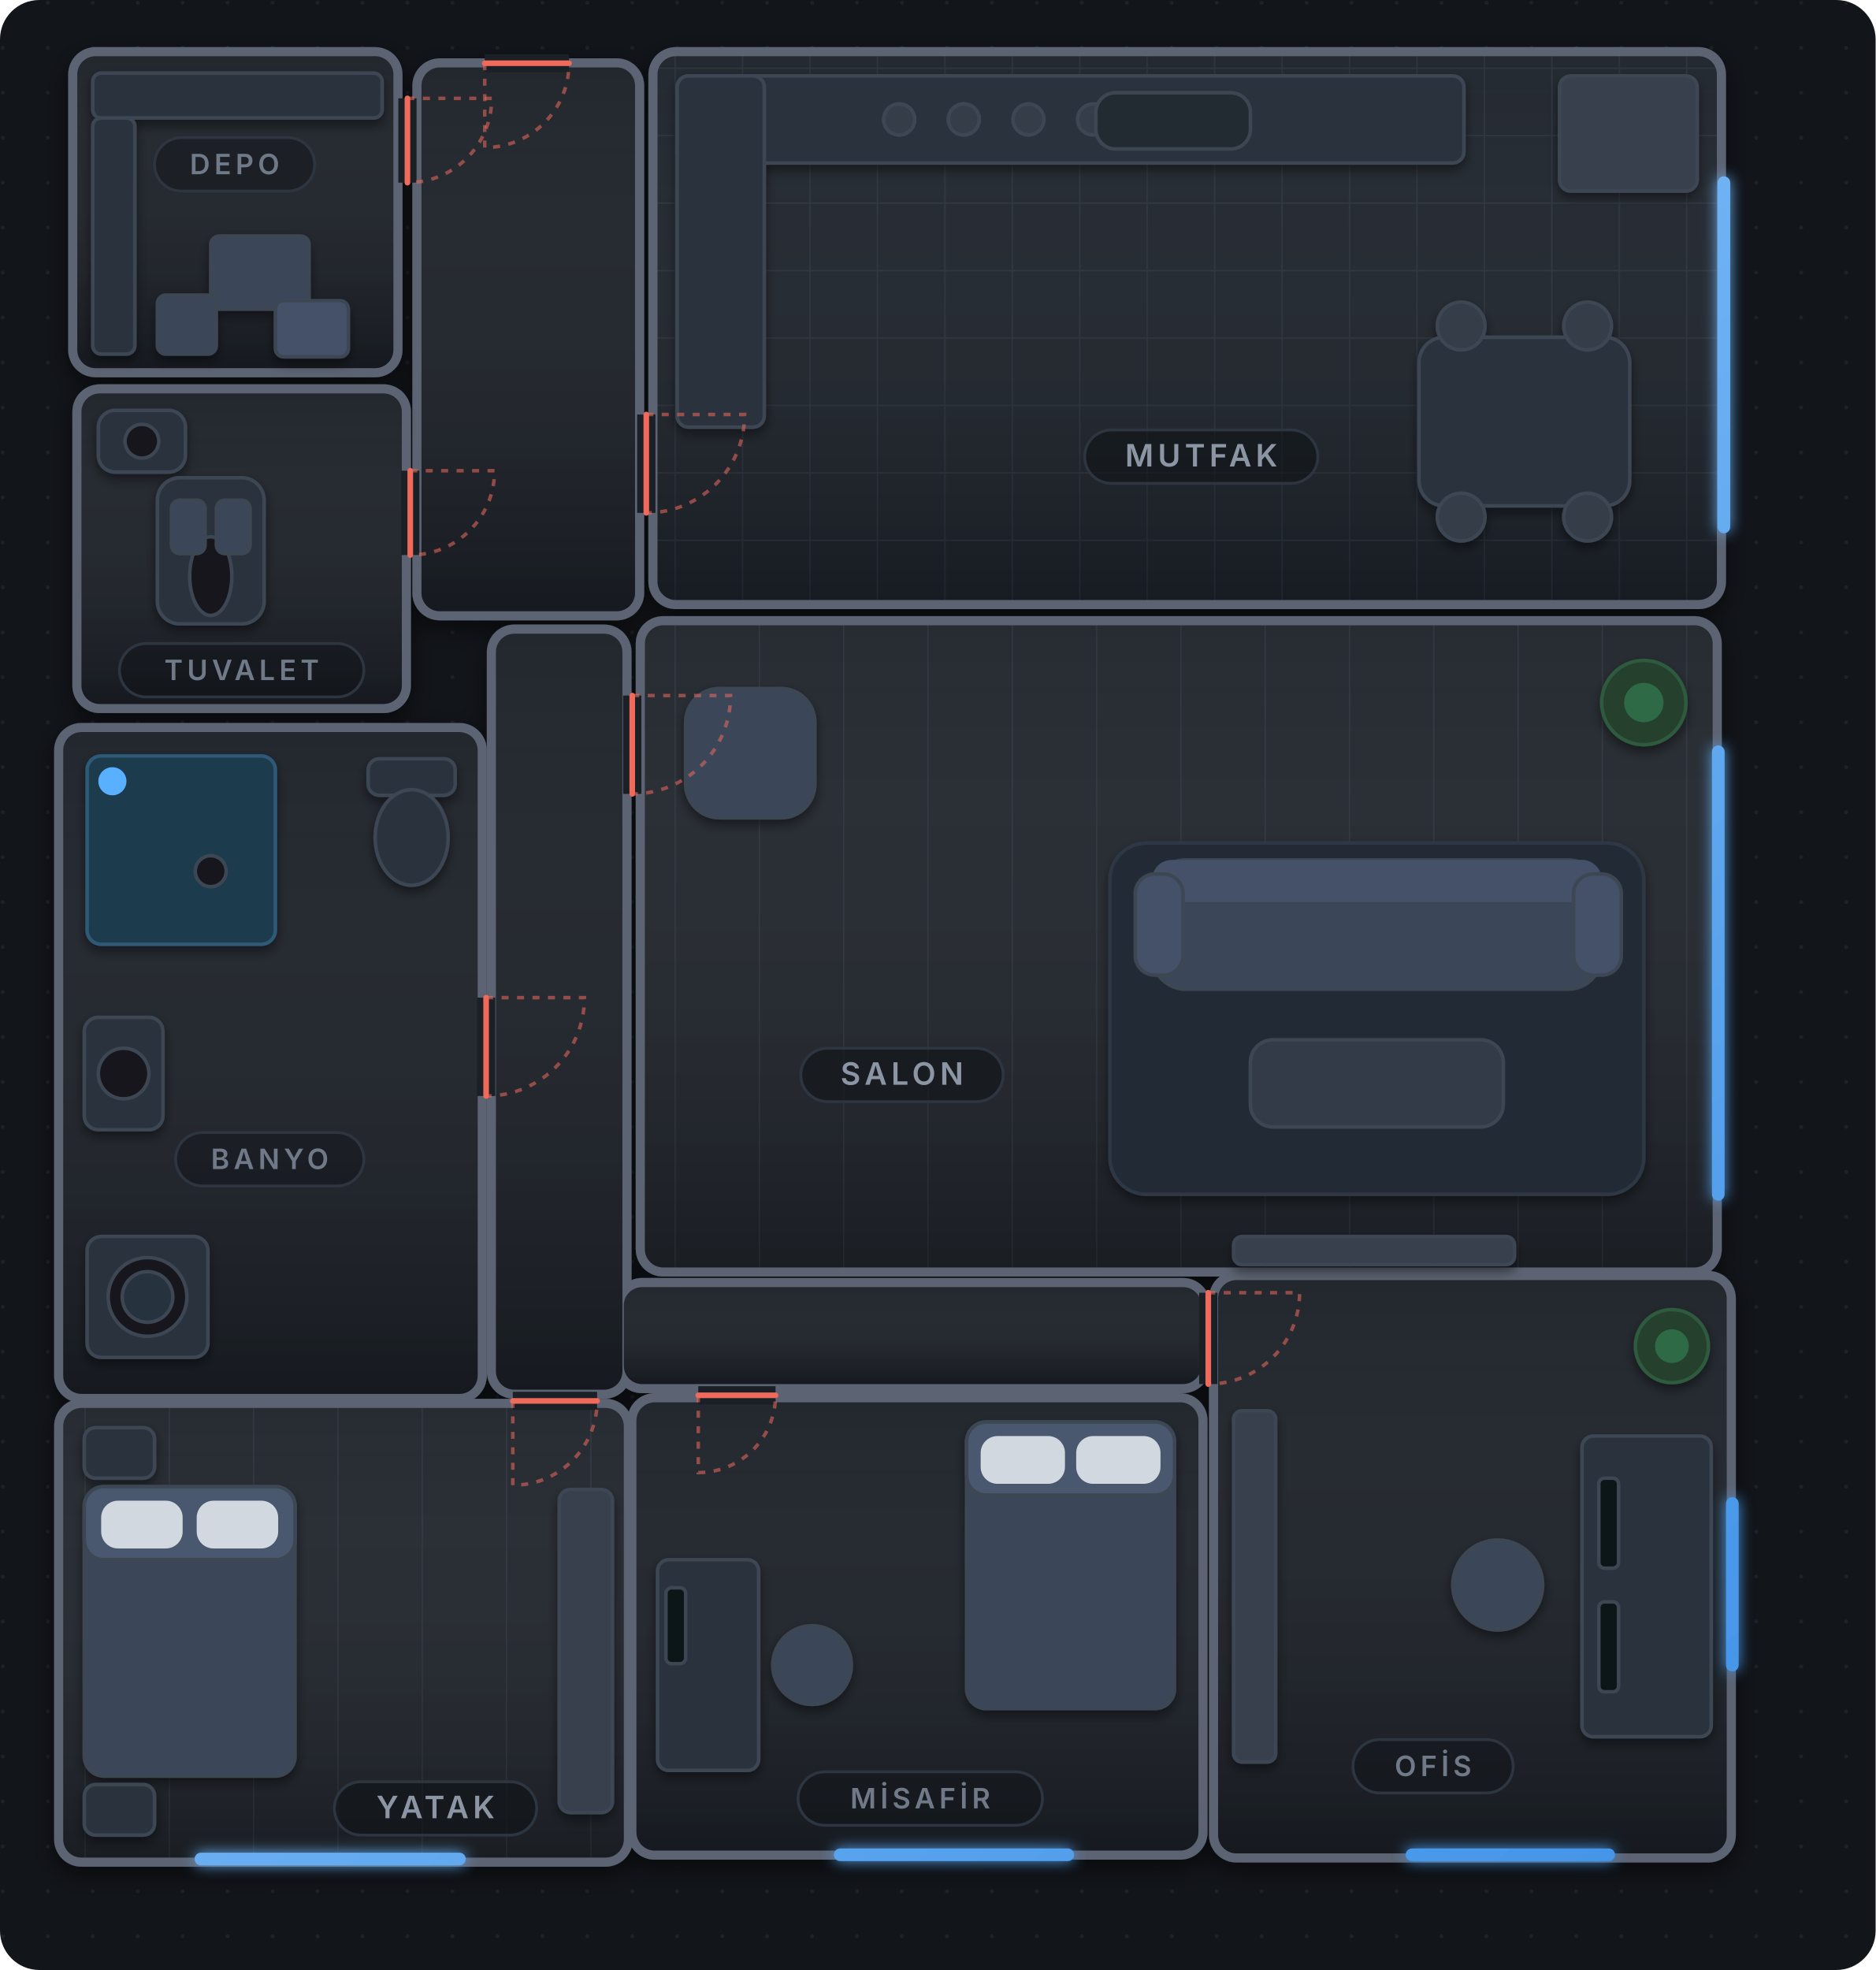
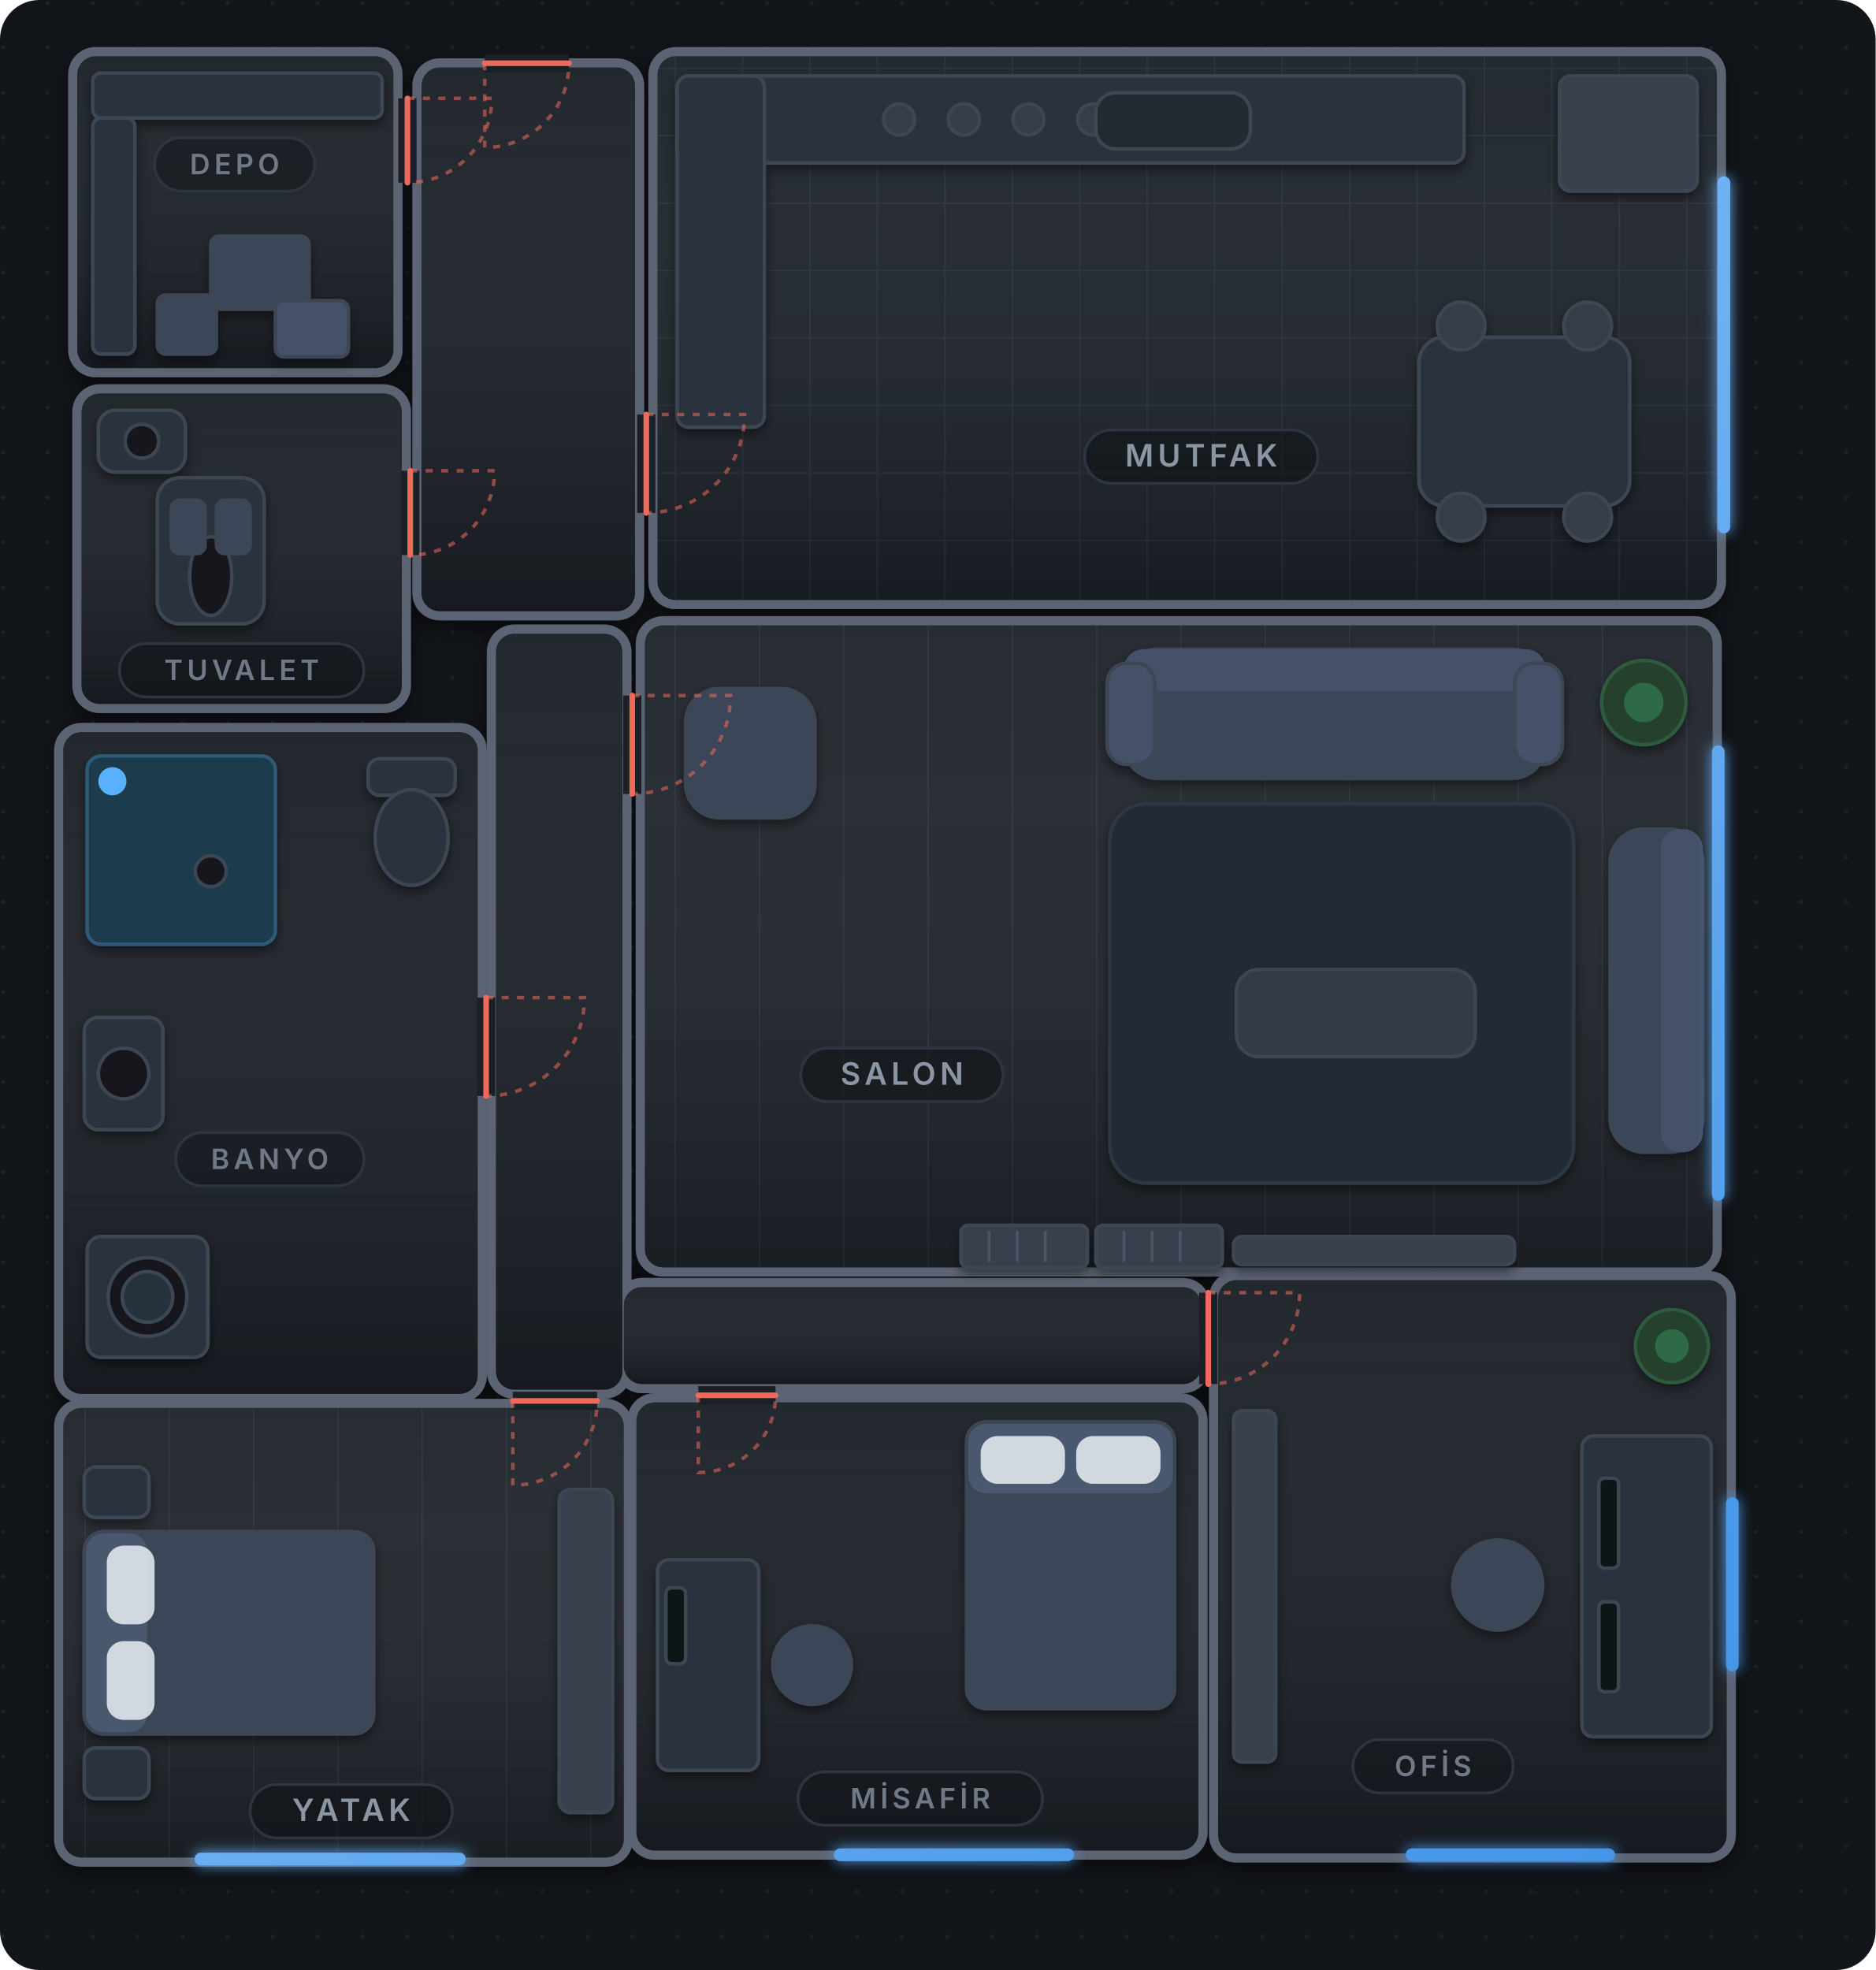
<svg xmlns="http://www.w3.org/2000/svg" viewBox="0 0 1335 1402" width="1335" height="1402">
  <defs>
    <pattern id="wood" width="60" height="1402" patternUnits="userSpaceOnUse">
      <rect width="60" height="1402" fill="#1f242b" />
      <line x1="0" y1="0" x2="0" y2="1402" stroke="#2a3038" stroke-width="2" />
    </pattern>
    <pattern id="tile" width="48" height="48" patternUnits="userSpaceOnUse">
      <rect width="48" height="48" fill="#1c222a" />
      <path d="M48 0H0V48" fill="none" stroke="#262d37" stroke-width="2" />
    </pattern>
    <pattern id="dots" width="32" height="32" patternUnits="userSpaceOnUse">
      <circle cx="2" cy="2" r="1.4" fill="#1d222a" />
    </pattern>
    <filter id="shadow" x="-5%" y="-5%" width="110%" height="110%">
      <feDropShadow dx="0" dy="6" stdDeviation="9" flood-color="#000" flood-opacity=".55" />
    </filter>
    <filter id="fshadow" x="-10%" y="-10%" width="120%" height="130%">
      <feDropShadow dx="0" dy="4" stdDeviation="4" flood-color="#000" flood-opacity=".45" />
    </filter>
    <filter id="wglow" filterUnits="userSpaceOnUse" x="0" y="0" width="1335" height="1402">
      <feGaussianBlur stdDeviation="5" result="b" />
      <feMerge>
        <feMergeNode in="b" />
        <feMergeNode in="SourceGraphic" />
      </feMerge>
    </filter>
    <linearGradient id="glass" gradientUnits="userSpaceOnUse" x1="0" y1="0" x2="1335" y2="1402">
      <stop offset="0" stop-color="#9fd3ff" />
      <stop offset="1" stop-color="#3b8fe6" />
    </linearGradient>
    <linearGradient id="vig" x1="0" y1="0" x2="0" y2="1">
      <stop offset="0" stop-color="#fff" stop-opacity=".035" />
      <stop offset="1" stop-color="#000" stop-opacity=".18" />
    </linearGradient>
  </defs>
  <rect width="1335" height="1402" rx="28" fill="#12151a" />
  <rect width="1335" height="1402" rx="28" fill="url(#dots)" />
  <g filter="url(#shadow)">
    <rect x="52" y="37" width="231" height="228" rx="16" fill="#1b2027" stroke="#5b6472" stroke-width="7" />
    <rect x="55" y="277" width="234" height="227" rx="16" fill="#1b2027" stroke="#5b6472" stroke-width="7" />
    <rect x="297" y="45" width="158" height="393" rx="16" fill="#1b2027" stroke="#5b6472" stroke-width="7" />
    <rect x="465" y="37" width="760" height="393" rx="16" fill="#1b2027" stroke="#5b6472" stroke-width="7" />
    <rect x="350" y="448" width="96" height="544" rx="16" fill="#1b2027" stroke="#5b6472" stroke-width="7" />
    <rect x="456" y="442" width="766" height="463" rx="16" fill="#1b2027" stroke="#5b6472" stroke-width="7" />
    <rect x="42" y="518" width="301" height="477" rx="16" fill="#1b2027" stroke="#5b6472" stroke-width="7" />
    <rect x="441" y="913" width="417" height="75" rx="16" fill="#1b2027" stroke="#5b6472" stroke-width="7" />
    <rect x="42" y="999" width="405" height="326" rx="16" fill="#1b2027" stroke="#5b6472" stroke-width="7" />
    <rect x="450" y="995" width="406" height="325" rx="16" fill="#1b2027" stroke="#5b6472" stroke-width="7" />
    <rect x="864" y="908" width="368" height="414" rx="16" fill="#1b2027" stroke="#5b6472" stroke-width="7" />
  </g>
  <rect x="55" y="40" width="225" height="222" rx="13" fill="#1b2027" />
  <rect x="55" y="40" width="225" height="222" rx="13" fill="url(#vig)" />
  <rect x="58" y="280" width="228" height="221" rx="13" fill="#1b2027" />
  <rect x="58" y="280" width="228" height="221" rx="13" fill="url(#vig)" />
  <rect x="300" y="48" width="152" height="387" rx="13" fill="#1b2027" />
  <rect x="300" y="48" width="152" height="387" rx="13" fill="url(#vig)" />
  <rect x="468" y="40" width="754" height="387" rx="13" fill="url(#tile)" />
  <rect x="468" y="40" width="754" height="387" rx="13" fill="url(#vig)" />
  <rect x="353" y="451" width="90" height="538" rx="13" fill="#1b2027" />
  <rect x="353" y="451" width="90" height="538" rx="13" fill="url(#vig)" />
  <rect x="459" y="445" width="760" height="457" rx="13" fill="url(#wood)" />
  <rect x="459" y="445" width="760" height="457" rx="13" fill="url(#vig)" />
  <rect x="45" y="521" width="295" height="471" rx="13" fill="#1b2027" />
  <rect x="45" y="521" width="295" height="471" rx="13" fill="url(#vig)" />
  <rect x="444" y="916" width="411" height="69" rx="13" fill="#1b2027" />
  <rect x="444" y="916" width="411" height="69" rx="13" fill="url(#vig)" />
  <rect x="45" y="1002" width="399" height="320" rx="13" fill="url(#wood)" />
  <rect x="45" y="1002" width="399" height="320" rx="13" fill="url(#vig)" />
  <rect x="453" y="998" width="400" height="319" rx="13" fill="#1b2027" />
  <rect x="453" y="998" width="400" height="319" rx="13" fill="url(#vig)" />
  <rect x="867" y="911" width="362" height="408" rx="13" fill="#1b2027" />
  <rect x="867" y="911" width="362" height="408" rx="13" fill="url(#vig)" />
  <g filter="url(#fshadow)">
    <rect x="482" y="54" width="560" height="62" rx="8" fill="#2c333d" stroke="#3d4653" stroke-width="2.5" />
    <rect x="482" y="54" width="62" height="250" rx="8" fill="#2c333d" stroke="#3d4653" stroke-width="2.5" />
    <circle cx="640" cy="85" r="11" fill="#353d49" stroke="#3d4653" stroke-width="2.5" />
    <circle cx="640" cy="85" r="11" fill="#353d49" stroke="#3d4653" stroke-width="2.5" />
    <circle cx="686" cy="85" r="11" fill="#353d49" stroke="#3d4653" stroke-width="2.5" />
    <circle cx="686" cy="85" r="11" fill="#353d49" stroke="#3d4653" stroke-width="2.5" />
    <circle cx="732" cy="85" r="11" fill="#353d49" stroke="#3d4653" stroke-width="2.5" />
    <circle cx="778" cy="85" r="11" fill="#353d49" stroke="#3d4653" stroke-width="2.5" />
    <rect x="780" y="66" width="110" height="40" rx="14" fill="#232a33" stroke="#3d4653" stroke-width="2.5" />
    <rect x="1110" y="54" width="98" height="82" rx="8" fill="#38414d" stroke="#3d4653" stroke-width="2.5" />
    <rect x="1010" y="240" width="150" height="120" rx="18" fill="#2c333d" stroke="#3d4653" stroke-width="2.5" />
    <circle cx="1040" cy="232" r="17" fill="#353d49" stroke="#3d4653" stroke-width="2.5" />
    <circle cx="1040" cy="368" r="17" fill="#353d49" stroke="#3d4653" stroke-width="2.5" />
    <circle cx="1130" cy="232" r="17" fill="#353d49" stroke="#3d4653" stroke-width="2.5" />
    <circle cx="1130" cy="368" r="17" fill="#353d49" stroke="#3d4653" stroke-width="2.5" />
-     <rect x="790" y="600" width="380" height="250" rx="26" fill="#242b35" stroke="#2f3744" stroke-width="2.5" filter="none" />
-     <rect x="820" y="612" width="320" height="92" rx="24" fill="#3a4658" stroke="#3d4653" stroke-width="2.5" />
-     <rect x="820" y="612" width="320" height="30" rx="14" fill="#445168" stroke="#3d4653" stroke-width="0" />
-     <rect x="808" y="622" width="34" height="72" rx="14" fill="#445168" stroke="#3d4653" stroke-width="2.5" />
-     <rect x="1120" y="622" width="34" height="72" rx="14" fill="#445168" stroke="#3d4653" stroke-width="2.5" />
-     <rect x="890" y="740" width="180" height="62" rx="16" fill="#323b47" stroke="#3d4653" stroke-width="2.5" />
+     <rect x="790" y="572" width="330" height="270" rx="26" fill="#242b35" stroke="#2f3744" stroke-width="2.5" filter="none" />
+     <rect x="800" y="462" width="300" height="92" rx="24" fill="#3a4658" stroke="#3d4653" stroke-width="2.5" />
+     <rect x="800" y="462" width="300" height="30" rx="14" fill="#445168" stroke="#3d4653" stroke-width="0" />
+     <rect x="788" y="472" width="34" height="72" rx="14" fill="#445168" stroke="#3d4653" stroke-width="2.5" />
+     <rect x="1078" y="472" width="34" height="72" rx="14" fill="#445168" stroke="#3d4653" stroke-width="2.5" />
+     <rect x="1146" y="590" width="66" height="230" rx="24" fill="#3a4658" stroke="#3d4653" stroke-width="2.5" />
+     <rect x="1182" y="590" width="30" height="230" rx="14" fill="#445168" stroke="#3d4653" stroke-width="0" />
+     <rect x="880" y="690" width="170" height="62" rx="16" fill="#323b47" stroke="#3d4653" stroke-width="2.5" />
    <rect x="878" y="880" width="200" height="20" rx="6" fill="#38414d" stroke="#3d4653" stroke-width="2.5" />
+     <rect x="684" y="872" width="90" height="30" rx="5" fill="#38414d" stroke="#3d4653" stroke-width="2.5" />
+     <rect x="780" y="872" width="90" height="30" rx="5" fill="#38414d" stroke="#3d4653" stroke-width="2.5" />
+     <line x1="704" y1="876" x2="704" y2="898" stroke="#4b5563" stroke-width="2" />
+     <line x1="724" y1="876" x2="724" y2="898" stroke="#4b5563" stroke-width="2" />
+     <line x1="744" y1="876" x2="744" y2="898" stroke="#4b5563" stroke-width="2" />
+     <line x1="800" y1="876" x2="800" y2="898" stroke="#4b5563" stroke-width="2" />
+     <line x1="820" y1="876" x2="820" y2="898" stroke="#4b5563" stroke-width="2" />
+     <line x1="840" y1="876" x2="840" y2="898" stroke="#4b5563" stroke-width="2" />
    <rect x="488" y="490" width="92" height="92" rx="24" fill="#3a4658" stroke="#3d4653" stroke-width="2.5" />
    <circle cx="1170" cy="500" r="30" fill="#26402f" stroke="#2f5a3d" stroke-width="2.5" />
    <circle cx="1170" cy="500" r="14" fill="#2f6b44" stroke="none" stroke-width="0" />
-     <rect x="60" y="1058" width="150" height="206" rx="14" fill="#3a4658" stroke="#3d4653" stroke-width="2.5" />
-     <rect x="60" y="1058" width="150" height="52" rx="14" fill="#4a586e" stroke="#3d4653" stroke-width="2.5" />
-     <rect x="72" y="1068" width="58" height="34" rx="12" fill="#e9eef5" stroke="none" stroke-width="0" opacity=".85" />
-     <rect x="140" y="1068" width="58" height="34" rx="12" fill="#e9eef5" stroke="none" stroke-width="0" opacity=".85" />
-     <rect x="60" y="1016" width="50" height="36" rx="8" fill="#2c333d" stroke="#3d4653" stroke-width="2.5" />
-     <rect x="60" y="1270" width="50" height="36" rx="8" fill="#2c333d" stroke="#3d4653" stroke-width="2.5" />
+     <rect x="60" y="1090" width="206" height="144" rx="14" fill="#3a4658" stroke="#3d4653" stroke-width="2.5" />
+     <rect x="60" y="1090" width="46" height="144" rx="14" fill="#4a586e" stroke="#3d4653" stroke-width="2.5" />
+     <rect x="76" y="1100" width="34" height="56" rx="12" fill="#e9eef5" stroke="none" stroke-width="0" opacity=".85" />
+     <rect x="76" y="1168" width="34" height="56" rx="12" fill="#e9eef5" stroke="none" stroke-width="0" opacity=".85" />
+     <rect x="60" y="1044" width="46" height="36" rx="8" fill="#2c333d" stroke="#3d4653" stroke-width="2.5" />
+     <rect x="60" y="1244" width="46" height="36" rx="8" fill="#2c333d" stroke="#3d4653" stroke-width="2.5" />
    <rect x="398" y="1060" width="38" height="230" rx="8" fill="#38414d" stroke="#3d4653" stroke-width="2.5" />
    <rect x="66" y="52" width="206" height="32" rx="6" fill="#2c333d" stroke="#3d4653" stroke-width="2.5" />
    <rect x="66" y="84" width="30" height="168" rx="6" fill="#2c333d" stroke="#3d4653" stroke-width="2.5" />
    <rect x="150" y="168" width="70" height="52" rx="6" fill="#3a4658" stroke="#3d4653" stroke-width="2.5" />
    <rect x="196" y="214" width="52" height="40" rx="6" fill="#445168" stroke="#3d4653" stroke-width="2.5" />
    <rect x="112" y="210" width="42" height="42" rx="6" fill="#3a4658" stroke="#3d4653" stroke-width="2.5" />
    <rect x="112" y="340" width="76" height="104" rx="16" fill="#2c333d" stroke="#3d4653" stroke-width="2.5" />
    <ellipse cx="150" cy="410" rx="15" ry="28" fill="#14181d" stroke="#3d4653" stroke-width="2.5" />
    <rect x="122" y="356" width="24" height="38" rx="6" fill="#3a4658" stroke="#3d4653" stroke-width="2.5" />
    <rect x="154" y="356" width="24" height="38" rx="6" fill="#3a4658" stroke="#3d4653" stroke-width="2.5" />
    <rect x="70" y="292" width="62" height="44" rx="12" fill="#2c333d" stroke="#3d4653" stroke-width="2.5" />
    <circle cx="101" cy="314" r="12" fill="#14181d" stroke="#3d4653" stroke-width="2.5" />
    <rect x="62" y="538" width="134" height="134" rx="10" fill="#1f3a4d" stroke="#2d5a78" stroke-width="2.5" />
    <circle cx="80" cy="556" r="10" fill="#58b0ff" stroke="none" stroke-width="0" />
    <circle cx="150" cy="620" r="11" fill="#14181d" stroke="#3d4653" stroke-width="2.5" />
    <rect x="262" y="540" width="62" height="26" rx="8" fill="#2c333d" stroke="#3d4653" stroke-width="2.5" />
    <ellipse cx="293" cy="596" rx="26" ry="34" fill="#2c333d" stroke="#3d4653" stroke-width="2.5" />
    <rect x="60" y="724" width="56" height="80" rx="10" fill="#2c333d" stroke="#3d4653" stroke-width="2.5" />
    <circle cx="88" cy="764" r="18" fill="#14181d" stroke="#3d4653" stroke-width="2.5" />
    <rect x="62" y="880" width="86" height="86" rx="10" fill="#2c333d" stroke="#3d4653" stroke-width="2.5" />
    <circle cx="105" cy="923" r="28" fill="#14181d" stroke="#3d4653" stroke-width="2.5" />
    <circle cx="105" cy="923" r="18" fill="#27313c" stroke="#3d4653" stroke-width="2.5" />
    <rect x="1126" y="1022" width="92" height="214" rx="8" fill="#2c333d" stroke="#3d4653" stroke-width="2.5" />
    <rect x="1138" y="1052" width="14" height="64" rx="4" fill="#0f1318" stroke="#3d4653" stroke-width="2.5" />
    <rect x="1138" y="1140" width="14" height="64" rx="4" fill="#0f1318" stroke="#3d4653" stroke-width="2.5" />
    <circle cx="1066" cy="1128" r="32" fill="#3a4658" stroke="#3d4653" stroke-width="2.5" />
    <rect x="878" y="1004" width="30" height="250" rx="6" fill="#38414d" stroke="#3d4653" stroke-width="2.5" />
    <circle cx="1190" cy="958" r="26" fill="#26402f" stroke="#2f5a3d" stroke-width="2.5" />
    <circle cx="1190" cy="958" r="12" fill="#2f6b44" stroke="none" stroke-width="0" />
    <rect x="688" y="1012" width="148" height="204" rx="14" fill="#3a4658" stroke="#3d4653" stroke-width="2.5" />
    <rect x="688" y="1012" width="148" height="52" rx="14" fill="#4a586e" stroke="#3d4653" stroke-width="2.5" />
    <rect x="698" y="1022" width="60" height="34" rx="12" fill="#e9eef5" stroke="none" stroke-width="0" opacity=".85" />
    <rect x="766" y="1022" width="60" height="34" rx="12" fill="#e9eef5" stroke="none" stroke-width="0" opacity=".85" />
    <rect x="468" y="1110" width="72" height="150" rx="8" fill="#2c333d" stroke="#3d4653" stroke-width="2.5" />
    <circle cx="578" cy="1185" r="28" fill="#3a4658" stroke="#3d4653" stroke-width="2.5" />
    <rect x="474" y="1130" width="14" height="54" rx="4" fill="#0f1318" stroke="#3d4653" stroke-width="2.5" />
  </g>
  <line x1="290" y1="70" x2="290" y2="130" stroke="#1b2027" stroke-width="13" />
  <line x1="290" y1="70" x2="290" y2="130" stroke="#ef6a5b" stroke-width="4" stroke-linecap="round" />
  <path d="M290 70 h60 A60 60 0 0 1 290 130" fill="none" stroke="#ef6a5b" stroke-width="2.5" stroke-dasharray="5 6" opacity=".55" />
  <line x1="292" y1="335" x2="292" y2="395" stroke="#1b2027" stroke-width="13" />
  <line x1="292" y1="335" x2="292" y2="395" stroke="#ef6a5b" stroke-width="4" stroke-linecap="round" />
  <path d="M292 335 h60 A60 60 0 0 1 292 395" fill="none" stroke="#ef6a5b" stroke-width="2.5" stroke-dasharray="5 6" opacity=".55" />
  <line x1="345" y1="45" x2="405" y2="45" stroke="#1b2027" stroke-width="13" />
  <line x1="345" y1="45" x2="405" y2="45" stroke="#ef6a5b" stroke-width="4" stroke-linecap="round" />
  <path d="M345 45 v60 A60 60 0 0 0 405 45" fill="none" stroke="#ef6a5b" stroke-width="2.5" stroke-dasharray="5 6" opacity=".55" />
  <line x1="460" y1="295" x2="460" y2="365" stroke="#1b2027" stroke-width="13" />
  <line x1="460" y1="295" x2="460" y2="365" stroke="#ef6a5b" stroke-width="4" stroke-linecap="round" />
  <path d="M460 295 h70 A70 70 0 0 1 460 365" fill="none" stroke="#ef6a5b" stroke-width="2.5" stroke-dasharray="5 6" opacity=".55" />
  <line x1="450" y1="495" x2="450" y2="565" stroke="#1b2027" stroke-width="13" />
  <line x1="450" y1="495" x2="450" y2="565" stroke="#ef6a5b" stroke-width="4" stroke-linecap="round" />
  <path d="M450 495 h70 A70 70 0 0 1 450 565" fill="none" stroke="#ef6a5b" stroke-width="2.5" stroke-dasharray="5 6" opacity=".55" />
  <line x1="346" y1="710" x2="346" y2="780" stroke="#1b2027" stroke-width="13" />
  <line x1="346" y1="710" x2="346" y2="780" stroke="#ef6a5b" stroke-width="4" stroke-linecap="round" />
  <path d="M346 710 h70 A70 70 0 0 1 346 780" fill="none" stroke="#ef6a5b" stroke-width="2.5" stroke-dasharray="5 6" opacity=".55" />
  <line x1="365" y1="997" x2="425" y2="997" stroke="#1b2027" stroke-width="13" />
  <line x1="365" y1="997" x2="425" y2="997" stroke="#ef6a5b" stroke-width="4" stroke-linecap="round" />
  <path d="M365 997 v60 A60 60 0 0 0 425 997" fill="none" stroke="#ef6a5b" stroke-width="2.5" stroke-dasharray="5 6" opacity=".55" />
  <line x1="497" y1="993" x2="552" y2="993" stroke="#1b2027" stroke-width="13" />
  <line x1="497" y1="993" x2="552" y2="993" stroke="#ef6a5b" stroke-width="4" stroke-linecap="round" />
  <path d="M497 993 v55 A55 55 0 0 0 552 993" fill="none" stroke="#ef6a5b" stroke-width="2.5" stroke-dasharray="5 6" opacity=".55" />
  <line x1="860" y1="920" x2="860" y2="985" stroke="#1b2027" stroke-width="13" />
  <line x1="860" y1="920" x2="860" y2="985" stroke="#ef6a5b" stroke-width="4" stroke-linecap="round" />
  <path d="M860 920 h65 A65 65 0 0 1 860 985" fill="none" stroke="#ef6a5b" stroke-width="2.5" stroke-dasharray="5 6" opacity=".55" />
  <line x1="1227" y1="130" x2="1227" y2="375" stroke="url(#glass)" stroke-width="9" stroke-linecap="round" filter="url(#wglow)" />
  <line x1="1223" y1="535" x2="1223" y2="850" stroke="url(#glass)" stroke-width="9" stroke-linecap="round" filter="url(#wglow)" />
  <line x1="1233" y1="1070" x2="1233" y2="1185" stroke="url(#glass)" stroke-width="9" stroke-linecap="round" filter="url(#wglow)" />
  <line x1="143" y1="1323" x2="327" y2="1323" stroke="url(#glass)" stroke-width="9" stroke-linecap="round" filter="url(#wglow)" />
  <line x1="598" y1="1320" x2="760" y2="1320" stroke="url(#glass)" stroke-width="9" stroke-linecap="round" filter="url(#wglow)" />
  <line x1="1005" y1="1320" x2="1145" y2="1320" stroke="url(#glass)" stroke-width="9" stroke-linecap="round" filter="url(#wglow)" />
  <rect x="772.0" y="306" width="166" height="38" rx="19" fill="#0e1115" fill-opacity="0.55" stroke="#2d3540" stroke-width="2" />
  <text x="855" y="332" text-anchor="middle" font-family="Inter,Segoe UI,Roboto,sans-serif" font-weight="600" font-size="22" letter-spacing="3" fill="#8b95a3">MUTFAK</text>
  <rect x="570.0" y="746" width="144" height="38" rx="19" fill="#0e1115" fill-opacity="0.55" stroke="#2d3540" stroke-width="2" />
  <text x="642" y="772" text-anchor="middle" font-family="Inter,Segoe UI,Roboto,sans-serif" font-weight="600" font-size="22" letter-spacing="3" fill="#8b95a3">SALON</text>
-   <rect x="238.0" y="1268" width="144" height="38" rx="19" fill="#0e1115" fill-opacity="0.55" stroke="#2d3540" stroke-width="2" />
-   <text x="310" y="1294" text-anchor="middle" font-family="Inter,Segoe UI,Roboto,sans-serif" font-weight="600" font-size="22" letter-spacing="3" fill="#8b95a3">YATAK</text>
+   <rect x="178.0" y="1270" width="144" height="38" rx="19" fill="#0e1115" fill-opacity="0.55" stroke="#2d3540" stroke-width="2" />
+   <text x="250" y="1296" text-anchor="middle" font-family="Inter,Segoe UI,Roboto,sans-serif" font-weight="600" font-size="22" letter-spacing="3" fill="#8b95a3">YATAK</text>
  <rect x="110.0" y="98" width="114" height="38" rx="19" fill="#0e1115" fill-opacity="0.4" stroke="#2d3540" stroke-width="2" />
  <text x="167" y="124" text-anchor="middle" font-family="Inter,Segoe UI,Roboto,sans-serif" font-weight="600" font-size="20" letter-spacing="3" fill="#6f7987">DEPO</text>
  <rect x="85.0" y="458" width="174" height="38" rx="19" fill="#0e1115" fill-opacity="0.4" stroke="#2d3540" stroke-width="2" />
  <text x="172" y="484" text-anchor="middle" font-family="Inter,Segoe UI,Roboto,sans-serif" font-weight="600" font-size="20" letter-spacing="3" fill="#6f7987">TUVALET</text>
  <rect x="125.0" y="806" width="134" height="38" rx="19" fill="#0e1115" fill-opacity="0.4" stroke="#2d3540" stroke-width="2" />
  <text x="192" y="832" text-anchor="middle" font-family="Inter,Segoe UI,Roboto,sans-serif" font-weight="600" font-size="20" letter-spacing="3" fill="#6f7987">BANYO</text>
  <rect x="963.0" y="1238" width="114" height="38" rx="19" fill="#0e1115" fill-opacity="0.4" stroke="#2d3540" stroke-width="2" />
  <text x="1020" y="1264" text-anchor="middle" font-family="Inter,Segoe UI,Roboto,sans-serif" font-weight="600" font-size="20" letter-spacing="3" fill="#6f7987">OFİS</text>
  <rect x="568.0" y="1261" width="174" height="38" rx="19" fill="#0e1115" fill-opacity="0.4" stroke="#2d3540" stroke-width="2" />
  <text x="655" y="1287" text-anchor="middle" font-family="Inter,Segoe UI,Roboto,sans-serif" font-weight="600" font-size="20" letter-spacing="3" fill="#6f7987">MİSAFİR</text>
</svg>
